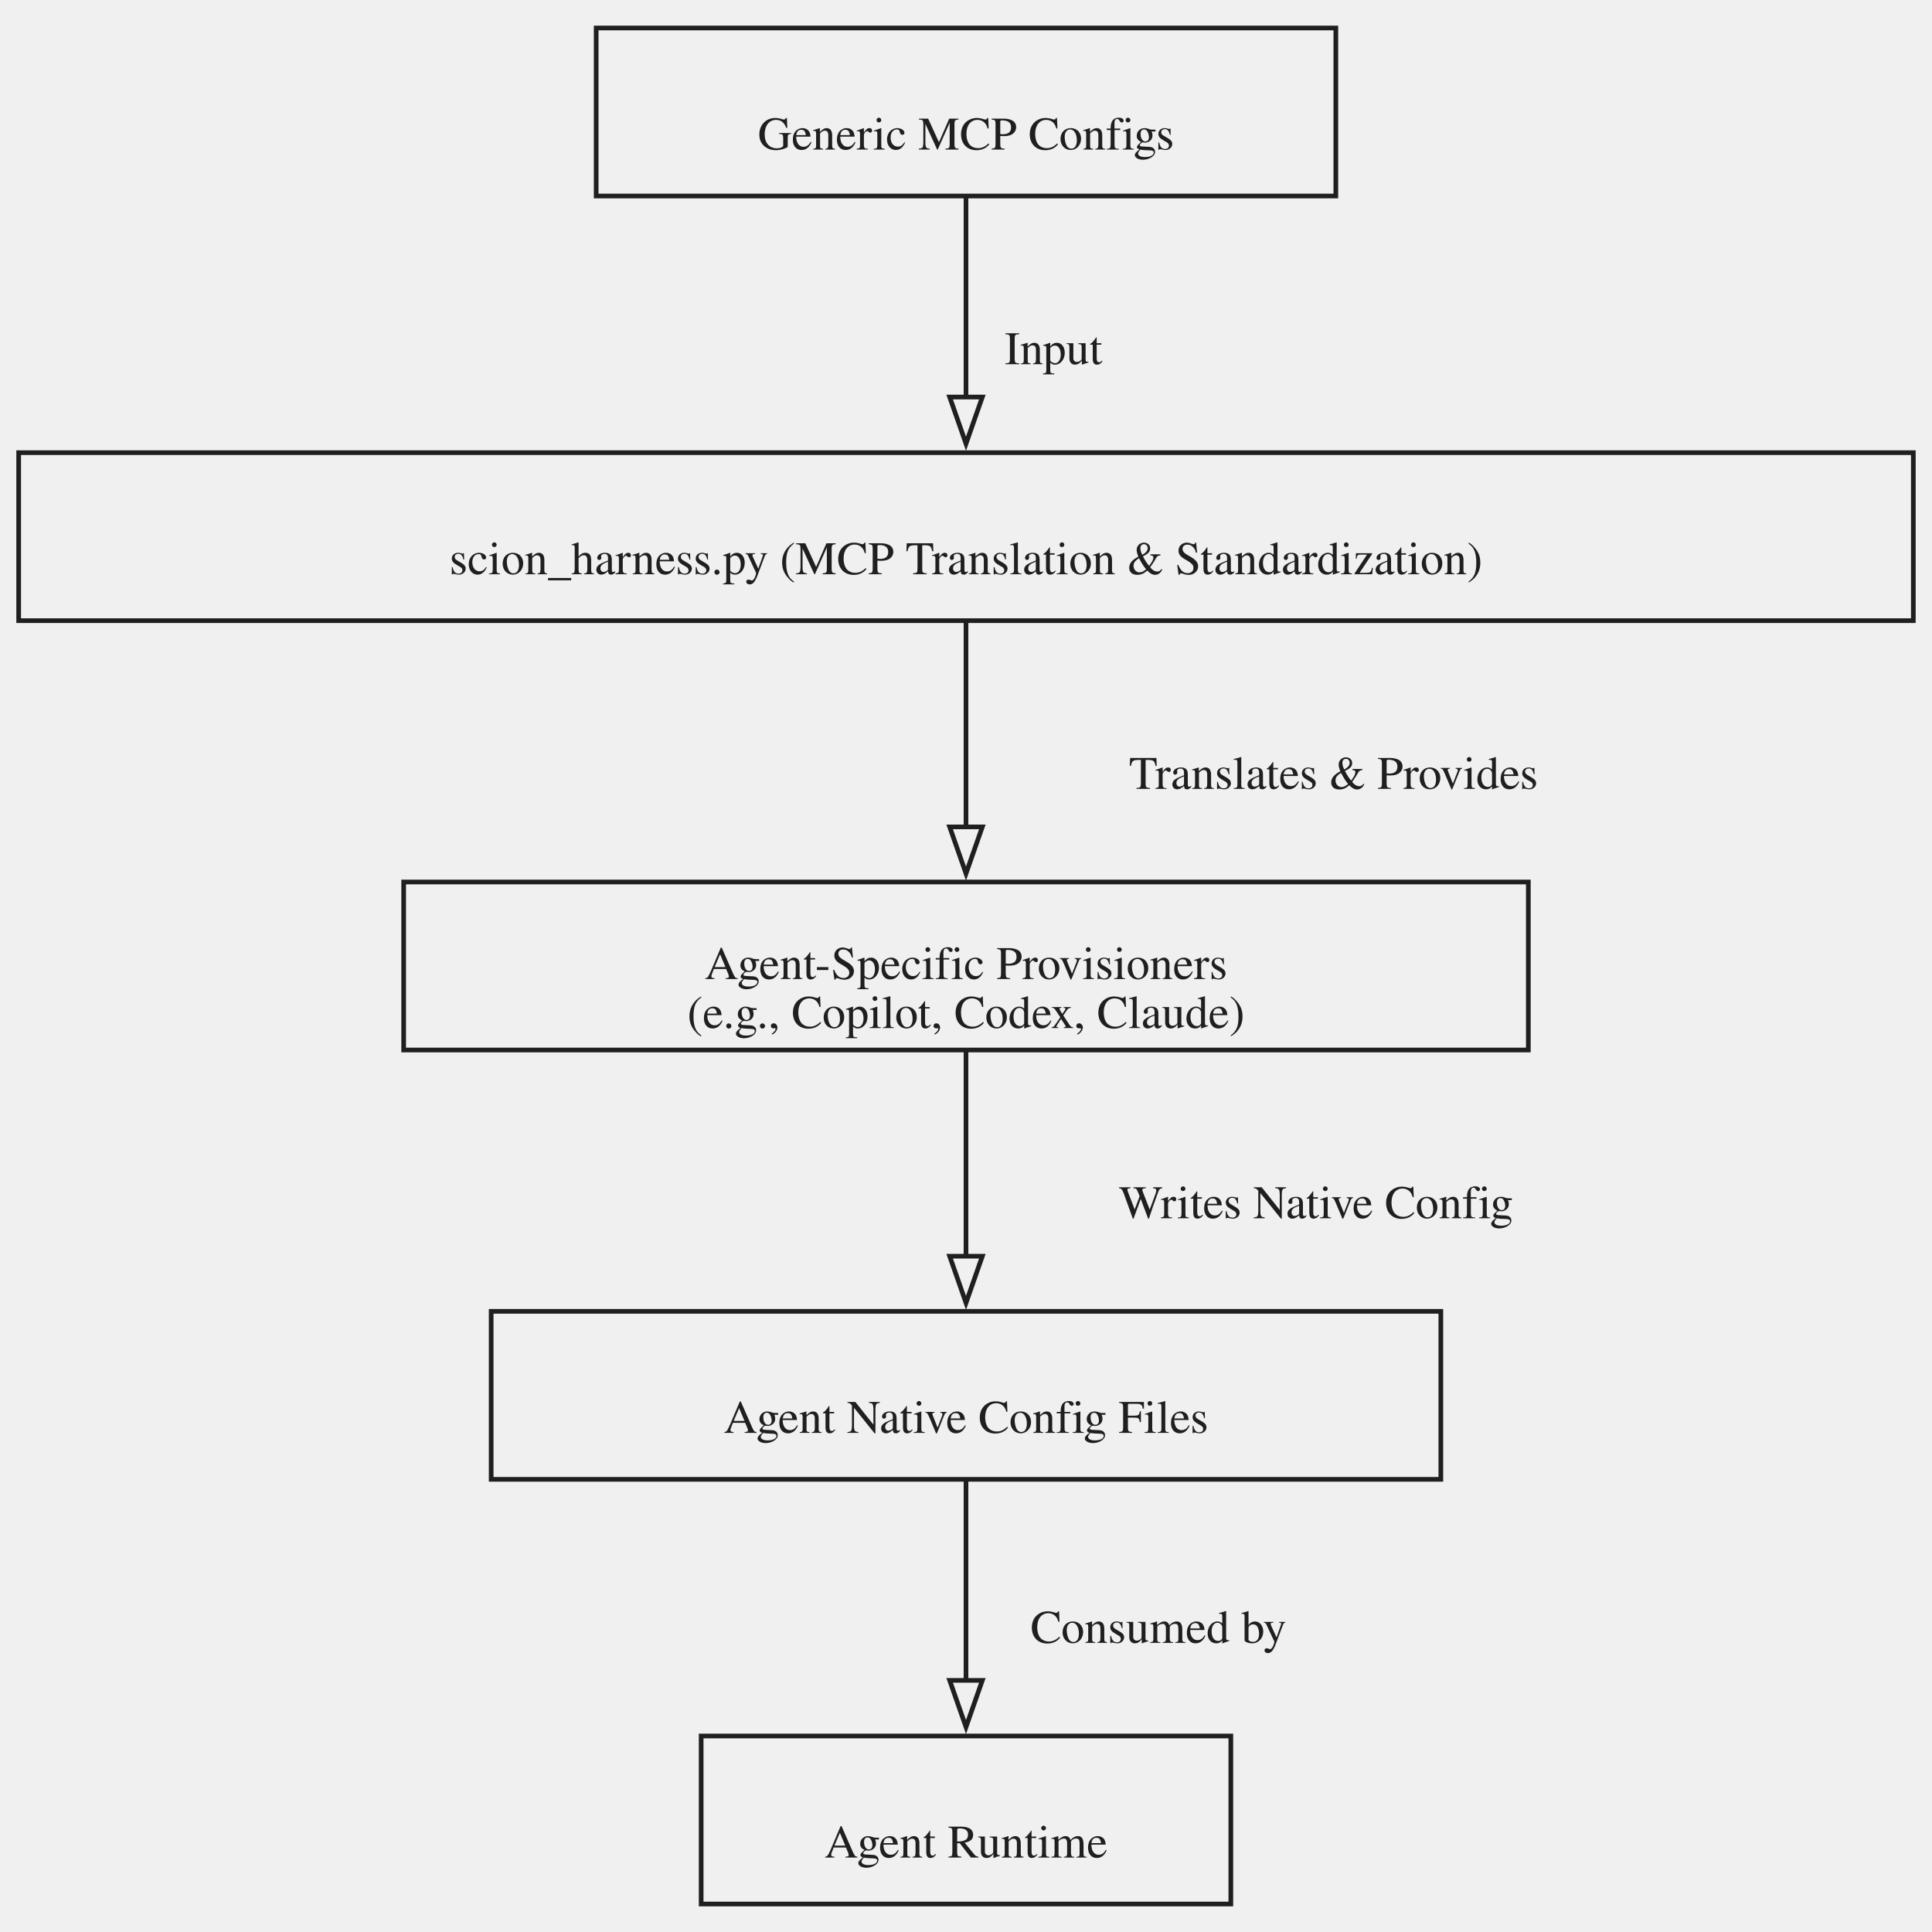
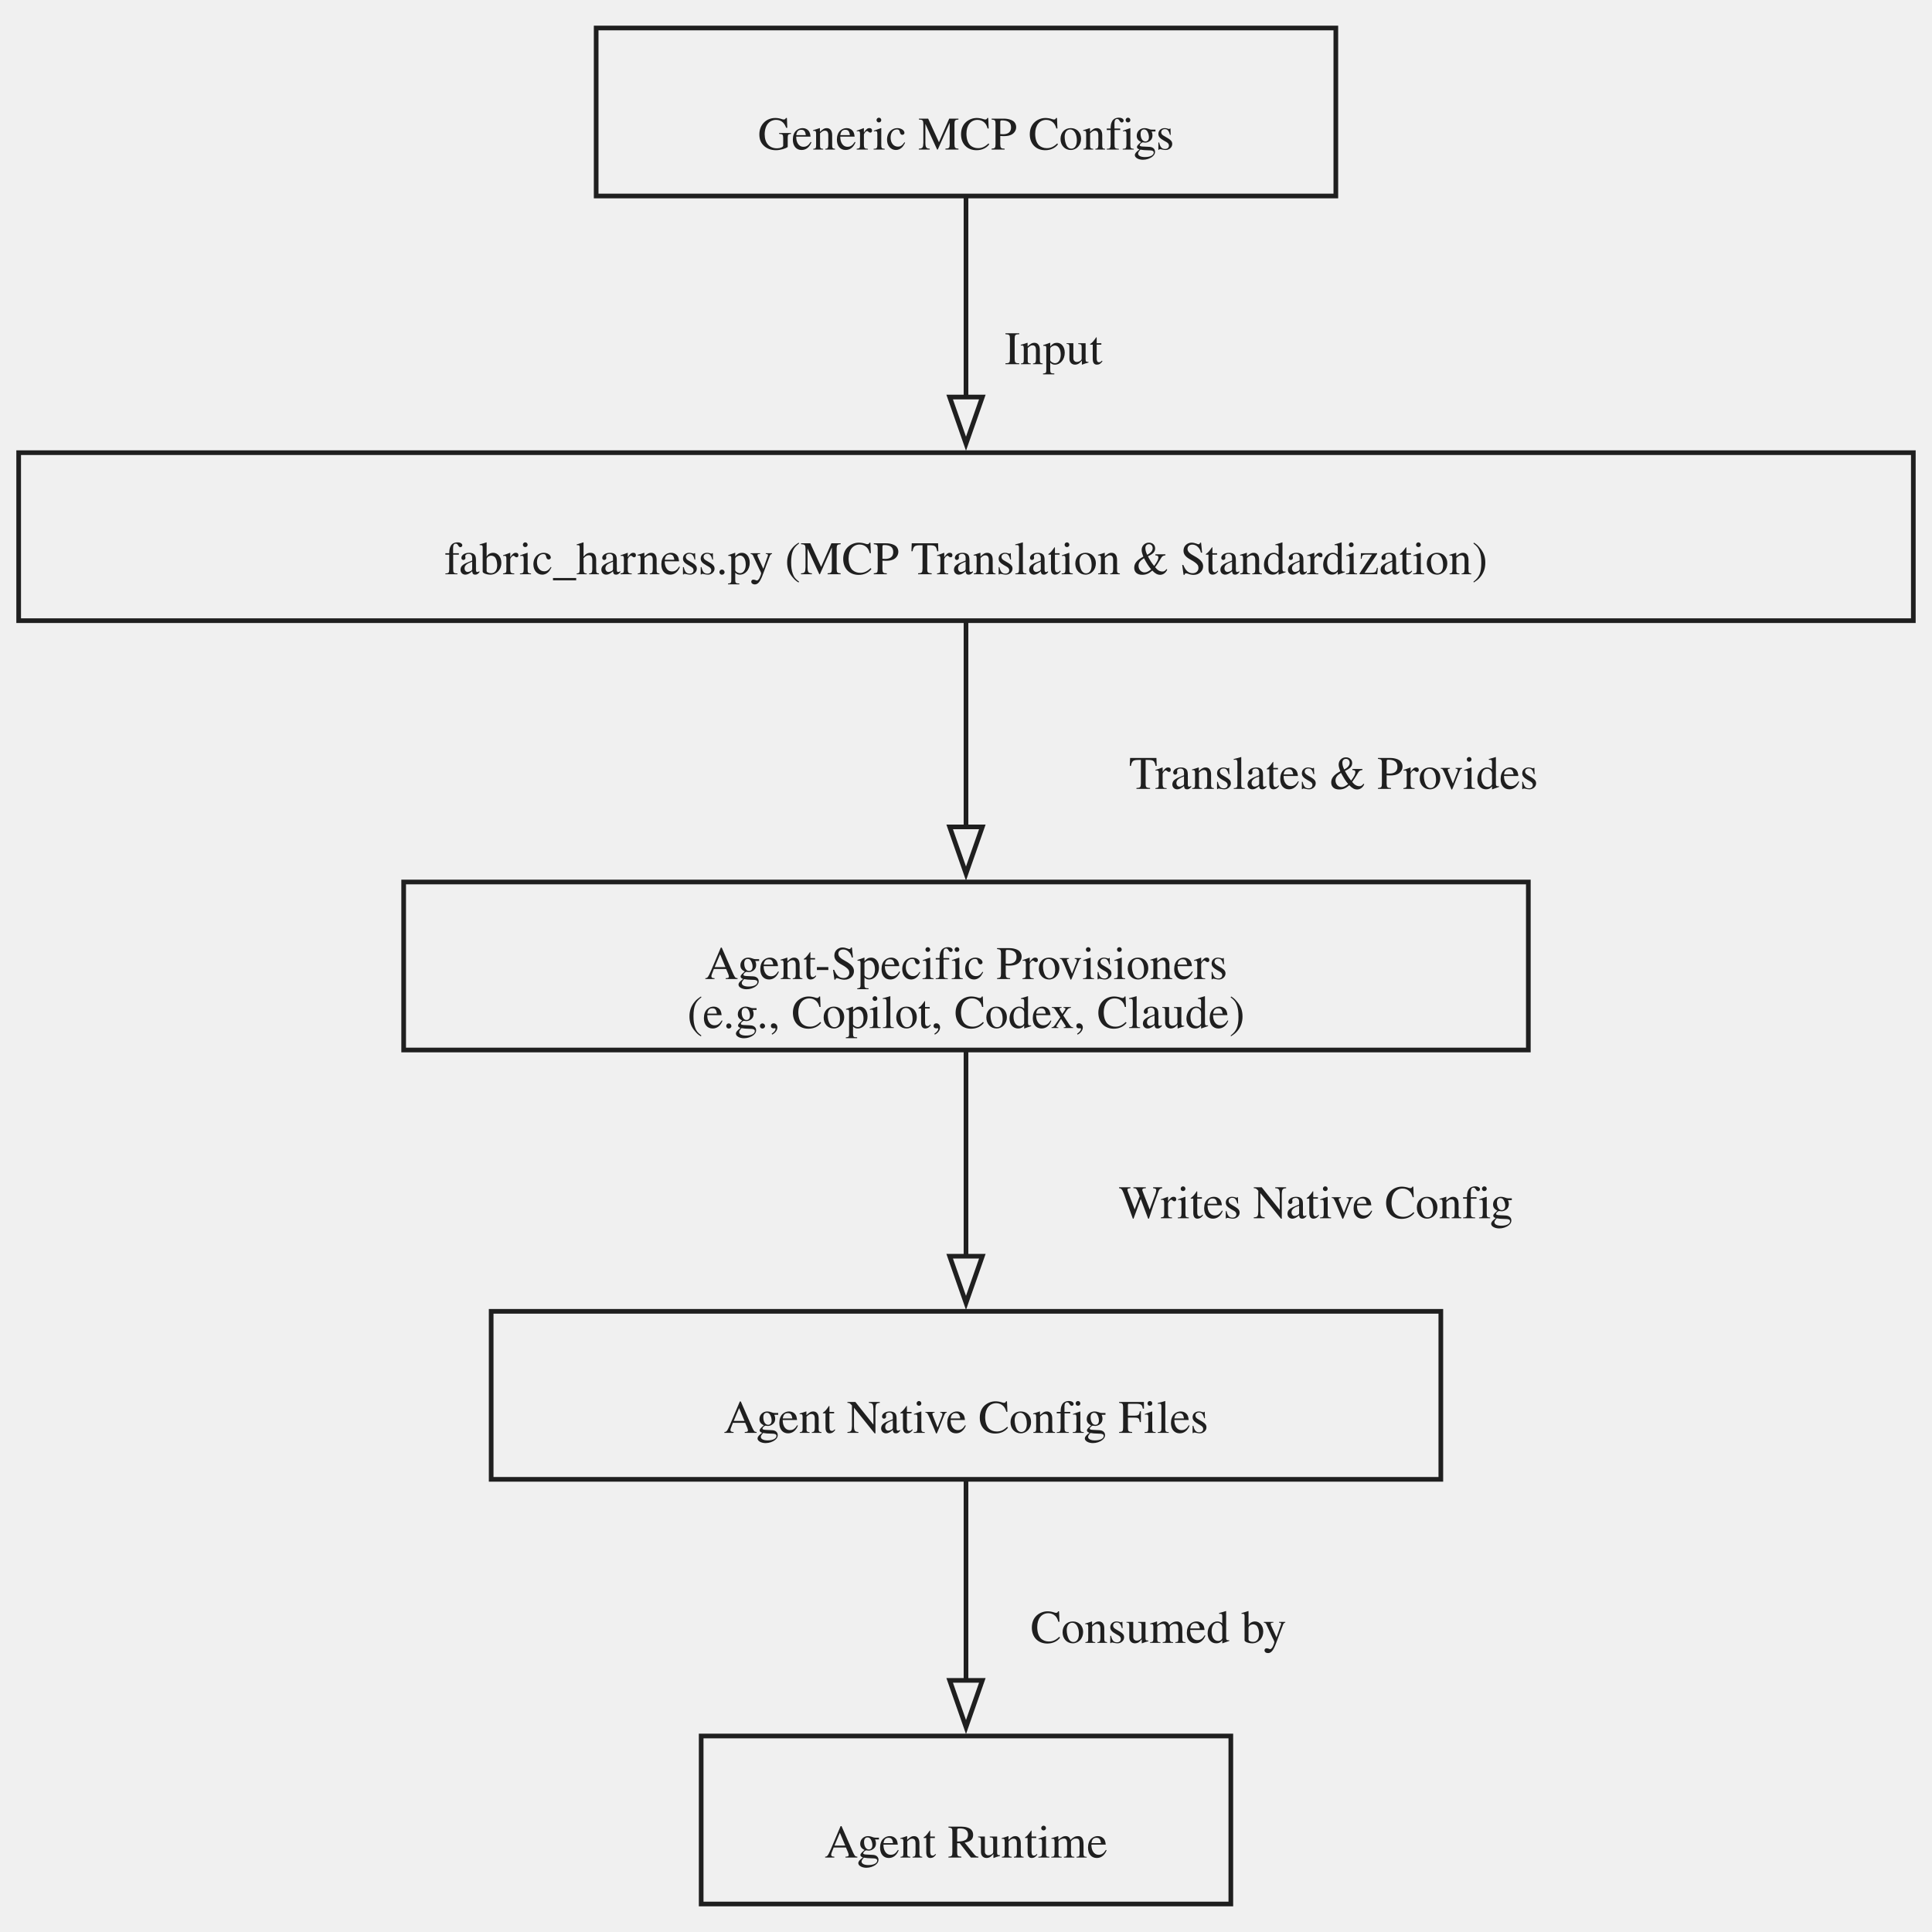
<svg xmlns="http://www.w3.org/2000/svg" width="414pt" height="414pt" viewBox="0.00 0.00 414.00 414.00">
  <style>
  * {
    fill: transparent !important;
    stroke: #1f1f1f !important;
    stroke-width: 1 !important;
  }
  polygon:not(.cluster *, .node *, .edge *, text) {
    stroke: transparent !important;
  }
  text {
    font-size: 10px !important;
    font-family: monospace !important;
    fill: #1f1f1f !important;
    stroke: transparent !important;
    transform: translateY(-0.5em);
  }
</style>
  <g id="graph0" class="graph" transform="scale(1 1) rotate(0) translate(4 410)">
    <polygon fill="white" stroke="none" points="-4,4 -4,-410 410,-410 410,4 -4,4" />
    <g id="node1" class="node">
      <polygon fill="lightblue" stroke="black" points="282.25,-404 123.75,-404 123.75,-368 282.25,-368 282.25,-404" />
      <text xml:space="preserve" text-anchor="middle" x="203" y="-377.95" font-family="Times,serif" font-size="14.00">Generic MCP Configs</text>
    </g>
    <g id="node2" class="node">
      <polygon fill="lightblue" stroke="black" points="406,-313 0,-313 0,-277 406,-277 406,-313" />
-       <text xml:space="preserve" text-anchor="middle" x="203" y="-286.95" font-family="Times,serif" font-size="14.00">scion_harness.py (MCP Translation &amp; Standardization)</text>
+       <text xml:space="preserve" text-anchor="middle" x="203" y="-286.95" font-family="Times,serif" font-size="14.00">fabric_harness.py (MCP Translation &amp; Standardization)</text>
    </g>
    <g id="edge1" class="edge">
      <path fill="none" stroke="black" d="M203,-367.84C203,-355.61 203,-338.87 203,-324.63" />
      <polygon fill="black" stroke="black" points="206.5,-324.92 203,-314.92 199.5,-324.92 206.5,-324.92" />
      <text xml:space="preserve" text-anchor="middle" x="221.75" y="-331.95" font-family="Times,serif" font-size="14.00">Input</text>
    </g>
    <g id="node3" class="node">
      <polygon fill="lightblue" stroke="black" points="323.5,-221 82.5,-221 82.5,-185 323.5,-185 323.5,-221" />
      <text xml:space="preserve" text-anchor="middle" x="203" y="-200.2" font-family="Times,serif" font-size="14.00">Agent-Specific Provisioners</text>
      <text xml:space="preserve" text-anchor="middle" x="203" y="-189.7" font-family="Times,serif" font-size="14.00">(e.g., Copilot, Codex, Claude)</text>
    </g>
    <g id="edge2" class="edge">
      <path fill="none" stroke="black" d="M203,-276.65C203,-264.2 203,-247.14 203,-232.68" />
      <polygon fill="black" stroke="black" points="206.5,-232.81 203,-222.81 199.5,-232.81 206.5,-232.81" />
      <text xml:space="preserve" text-anchor="middle" x="281.75" y="-240.95" font-family="Times,serif" font-size="14.00">Translates &amp; Provides</text>
    </g>
    <g id="node4" class="node">
      <polygon fill="lightblue" stroke="black" points="304.75,-129 101.25,-129 101.25,-93 304.75,-93 304.75,-129" />
      <text xml:space="preserve" text-anchor="middle" x="203" y="-102.95" font-family="Times,serif" font-size="14.00">Agent Native Config Files</text>
    </g>
    <g id="edge3" class="edge">
      <path fill="none" stroke="black" d="M203,-184.65C203,-172.2 203,-155.14 203,-140.68" />
      <polygon fill="black" stroke="black" points="206.5,-140.81 203,-130.81 199.5,-140.81 206.5,-140.81" />
      <text xml:space="preserve" text-anchor="middle" x="278" y="-148.95" font-family="Times,serif" font-size="14.00">Writes Native Config</text>
    </g>
    <g id="node5" class="node">
      <polygon fill="lightblue" stroke="black" points="259.75,-38 146.25,-38 146.25,-2 259.75,-2 259.75,-38" />
      <text xml:space="preserve" text-anchor="middle" x="203" y="-11.95" font-family="Times,serif" font-size="14.00">Agent Runtime</text>
    </g>
    <g id="edge4" class="edge">
      <path fill="none" stroke="black" d="M203,-92.84C203,-80.61 203,-63.87 203,-49.63" />
      <polygon fill="black" stroke="black" points="206.5,-49.92 203,-39.92 199.5,-49.92 206.5,-49.92" />
      <text xml:space="preserve" text-anchor="middle" x="244.25" y="-57.95" font-family="Times,serif" font-size="14.00">Consumed by</text>
    </g>
  </g>
</svg>
